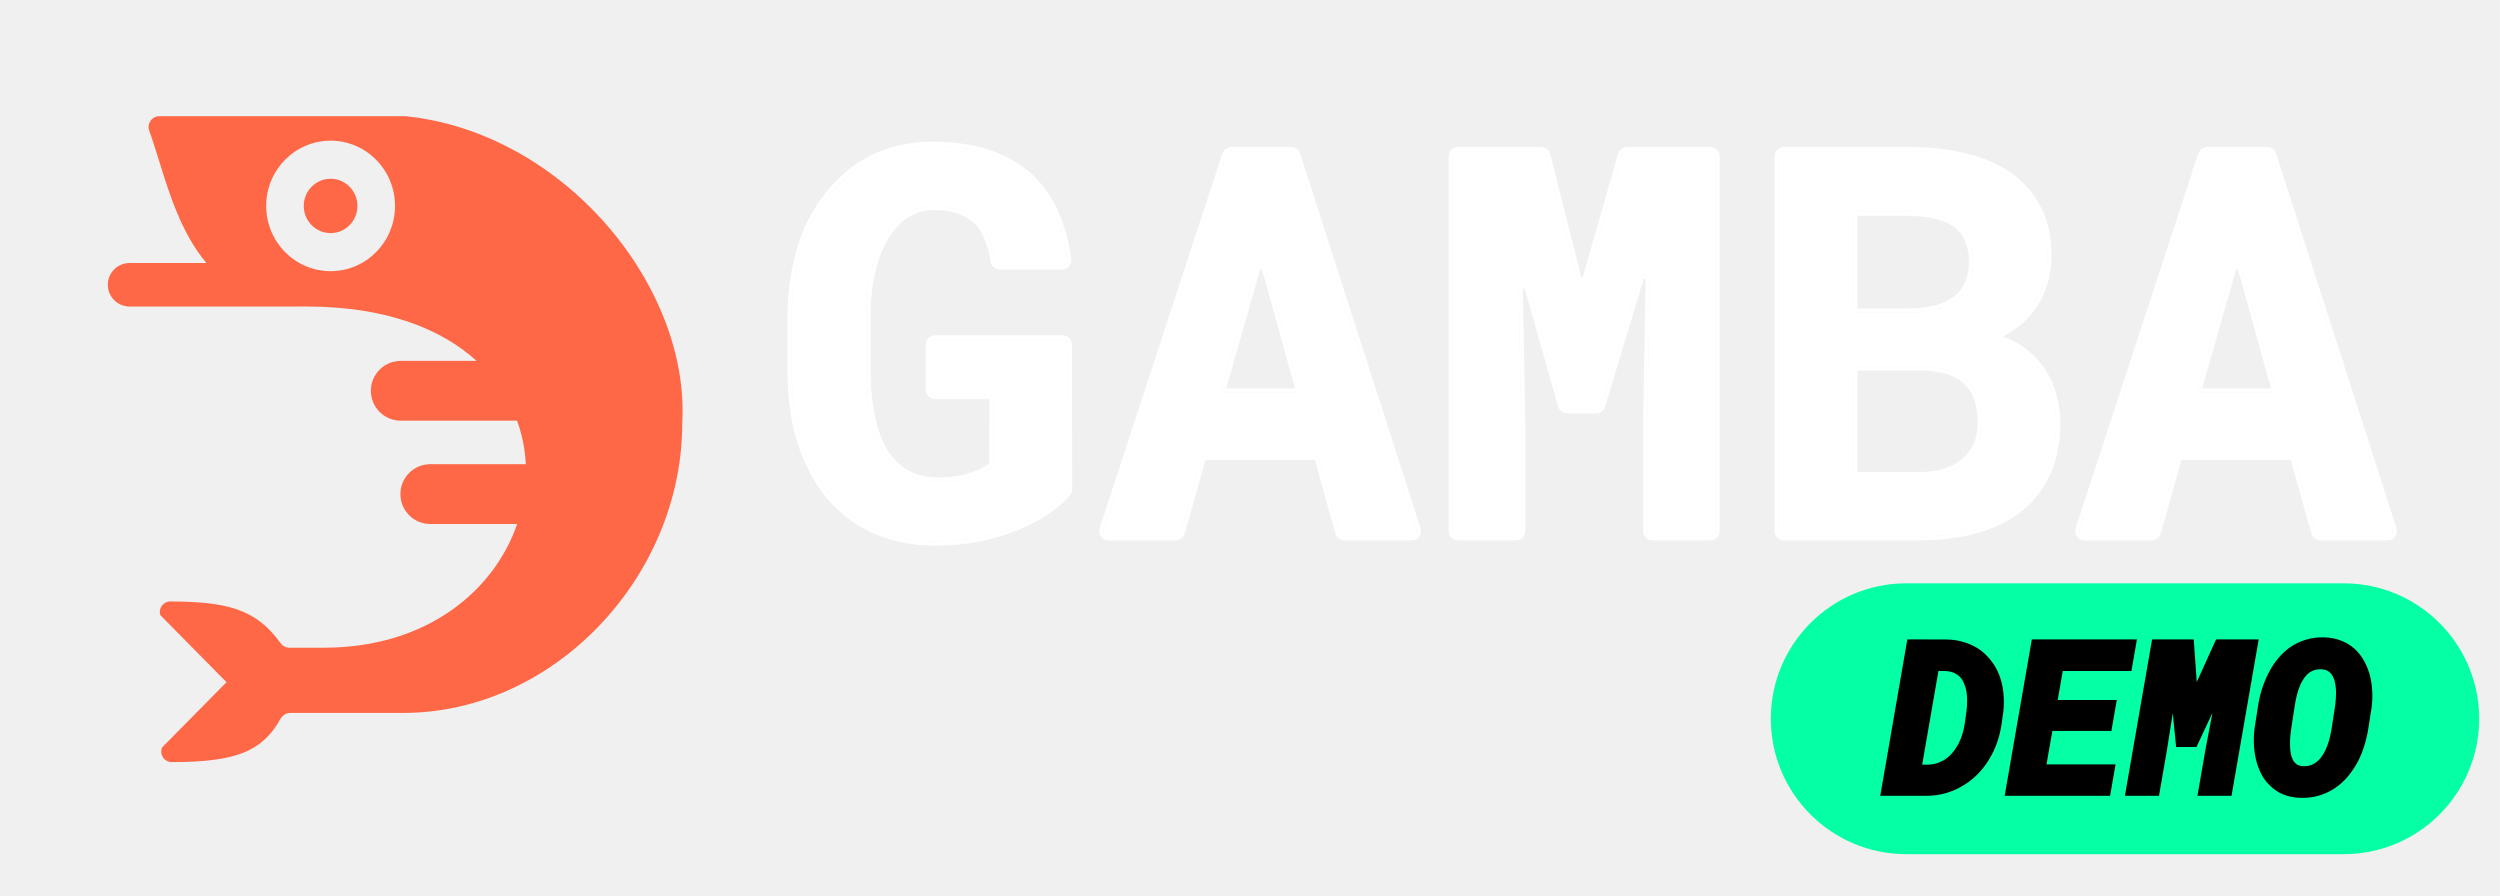
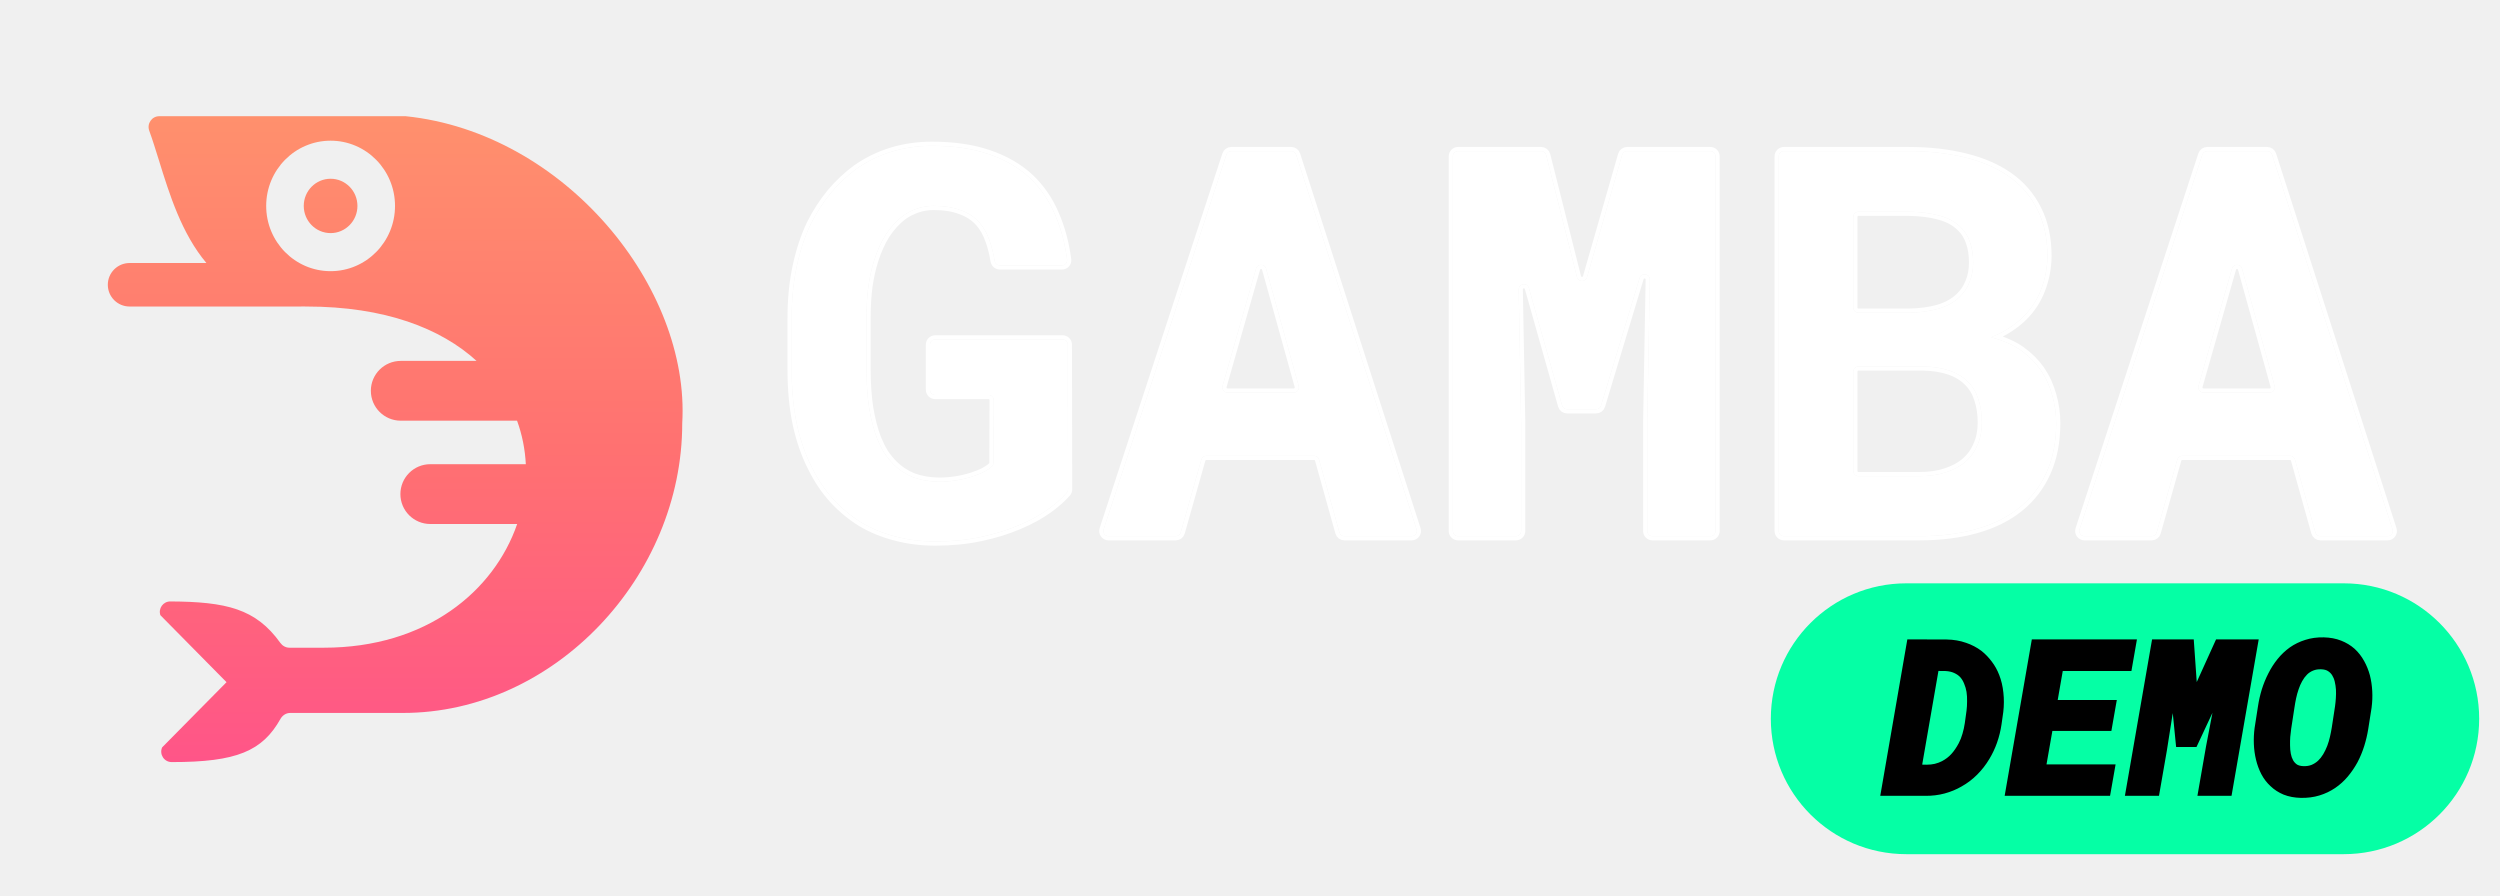
<svg xmlns="http://www.w3.org/2000/svg" width="120" height="43" viewBox="0 0 120 43" fill="none">
-   <path fill-rule="evenodd" clip-rule="evenodd" d="M32.747 20.324C32.747 27.675 26.605 34.221 19.348 34.221H13.931C13.737 34.221 13.56 34.334 13.464 34.505C12.595 36.049 11.371 36.583 8.239 36.58C7.879 36.58 7.637 36.209 7.782 35.875L10.873 32.745L7.698 29.529C7.588 29.202 7.834 28.867 8.176 28.869C10.858 28.884 12.279 29.214 13.456 30.859C13.558 31 13.718 31.09 13.891 31.09H15.547C20.473 31.09 23.715 28.373 24.824 25.152H20.654C19.861 25.152 19.219 24.509 19.219 23.717C19.219 22.924 19.861 22.281 20.654 22.281H25.239C25.203 21.572 25.065 20.869 24.819 20.193H19.237C18.444 20.193 17.801 19.551 17.801 18.758C17.801 17.965 18.444 17.323 19.237 17.323H22.875C21.157 15.759 18.471 14.713 14.709 14.713C14.642 14.713 14.575 14.712 14.508 14.71C14.485 14.712 14.462 14.713 14.438 14.713H6.219C5.643 14.713 5.175 14.245 5.175 13.669C5.175 13.092 5.643 12.625 6.219 12.625H9.908C8.721 11.216 8.134 9.326 7.632 7.707C7.473 7.195 7.322 6.709 7.164 6.275C7.04 5.937 7.288 5.578 7.644 5.578H19.476C27.112 6.369 33.136 13.788 32.747 20.324ZM18.961 9.884C18.961 11.614 17.577 13.016 15.869 13.016C14.161 13.016 12.777 11.614 12.777 9.884C12.777 8.155 14.161 6.753 15.869 6.753C17.577 6.753 18.961 8.155 18.961 9.884ZM15.869 11.189C16.58 11.189 17.157 10.605 17.157 9.884C17.157 9.164 16.58 8.58 15.869 8.58C15.157 8.58 14.58 9.164 14.58 9.884C14.58 10.605 15.157 11.189 15.869 11.189Z" fill="#FF6847" />
+   <path fill-rule="evenodd" clip-rule="evenodd" d="M32.747 20.324C32.747 27.675 26.605 34.221 19.348 34.221H13.931C13.737 34.221 13.56 34.334 13.464 34.505C12.595 36.049 11.371 36.583 8.239 36.58C7.879 36.58 7.637 36.209 7.782 35.875L10.873 32.745L7.698 29.529C7.588 29.202 7.834 28.867 8.176 28.869C10.858 28.884 12.279 29.214 13.456 30.859C13.558 31 13.718 31.09 13.891 31.09H15.547C20.473 31.09 23.715 28.373 24.824 25.152H20.654C19.861 25.152 19.219 24.509 19.219 23.717C19.219 22.924 19.861 22.281 20.654 22.281H25.239C25.203 21.572 25.065 20.869 24.819 20.193H19.237C18.444 20.193 17.801 19.551 17.801 18.758C17.801 17.965 18.444 17.323 19.237 17.323H22.875C21.157 15.759 18.471 14.713 14.709 14.713C14.642 14.713 14.575 14.712 14.508 14.71C14.485 14.712 14.462 14.713 14.438 14.713H6.219C5.643 14.713 5.175 14.245 5.175 13.669C5.175 13.092 5.643 12.625 6.219 12.625H9.908C8.721 11.216 8.134 9.326 7.632 7.707C7.473 7.195 7.322 6.709 7.164 6.275C7.04 5.937 7.288 5.578 7.644 5.578H19.476C27.112 6.369 33.136 13.788 32.747 20.324ZM18.961 9.884C18.961 11.614 17.577 13.016 15.869 13.016C14.161 13.016 12.777 11.614 12.777 9.884C12.777 8.155 14.161 6.753 15.869 6.753C17.577 6.753 18.961 8.155 18.961 9.884ZM15.869 11.189C16.58 11.189 17.157 10.605 17.157 9.884C17.157 9.164 16.58 8.58 15.869 8.58C15.157 8.58 14.58 9.164 14.58 9.884C14.58 10.605 15.157 11.189 15.869 11.189Z" fill="url(#paint0_linear_569_162)" />
  <mask id="path-2-outside-1_569_162" maskUnits="userSpaceOnUse" x="37" y="6" width="79" height="21" fill="black">
    <rect fill="white" x="37" y="6" width="79" height="21" />
    <path d="M51.266 23.491C51.267 23.549 51.247 23.605 51.209 23.648C50.986 23.906 50.693 24.166 50.327 24.431C49.929 24.718 49.46 24.977 48.918 25.205C48.368 25.442 47.754 25.633 47.077 25.776C46.4 25.92 45.672 25.992 44.894 25.992C44.217 25.992 43.578 25.912 42.977 25.751C42.384 25.599 41.838 25.374 41.339 25.078C40.848 24.773 40.399 24.401 39.993 23.961C39.595 23.521 39.257 23.017 38.977 22.45C38.656 21.824 38.41 21.117 38.241 20.33C38.08 19.543 38 18.688 38 17.766V15.252C38 14.372 38.08 13.555 38.241 12.802C38.402 12.04 38.63 11.35 38.927 10.732C39.206 10.182 39.528 9.687 39.892 9.247C40.264 8.807 40.67 8.426 41.11 8.104C41.627 7.741 42.19 7.465 42.799 7.279C43.408 7.093 44.051 7 44.728 7C45.77 7 46.675 7.131 47.445 7.394C48.224 7.656 48.88 8.033 49.413 8.523C49.946 9.023 50.361 9.628 50.657 10.339C50.93 10.976 51.118 11.683 51.221 12.463C51.241 12.61 51.125 12.738 50.976 12.738H47.995C47.869 12.738 47.764 12.645 47.743 12.521C47.685 12.161 47.602 11.835 47.496 11.545C47.378 11.198 47.213 10.906 47.001 10.669C46.764 10.407 46.464 10.212 46.1 10.085C45.744 9.95 45.317 9.882 44.817 9.882C44.547 9.882 44.284 9.924 44.03 10.009C43.776 10.093 43.539 10.216 43.319 10.377C43.032 10.597 42.769 10.885 42.532 11.24C42.304 11.596 42.113 12.015 41.961 12.497C41.842 12.87 41.749 13.284 41.682 13.741C41.622 14.198 41.593 14.693 41.593 15.227V17.766C41.593 18.434 41.635 19.044 41.72 19.594C41.813 20.144 41.94 20.631 42.101 21.054C42.202 21.299 42.316 21.528 42.443 21.739C42.579 21.942 42.727 22.124 42.888 22.285C43.158 22.556 43.472 22.763 43.827 22.907C44.191 23.043 44.602 23.115 45.059 23.123C45.338 23.123 45.613 23.102 45.884 23.06C46.155 23.017 46.408 22.958 46.645 22.882C46.883 22.806 47.09 22.721 47.268 22.628C47.416 22.547 47.535 22.463 47.624 22.377C47.666 22.336 47.687 22.278 47.687 22.22L47.698 19.21C47.699 19.072 47.587 18.959 47.448 18.959H44.89C44.752 18.959 44.64 18.847 44.64 18.709V16.543C44.64 16.405 44.752 16.293 44.89 16.293H51.004C51.142 16.293 51.254 16.405 51.254 16.543L51.266 23.491Z" />
    <path d="M63.315 22.062C63.285 21.954 63.186 21.879 63.074 21.879H57.905C57.793 21.879 57.695 21.953 57.664 22.061L56.675 25.556C56.645 25.664 56.547 25.738 56.435 25.738H53.211C53.041 25.738 52.921 25.572 52.974 25.41L58.865 7.426C58.899 7.323 58.995 7.254 59.103 7.254H61.977C62.086 7.254 62.182 7.324 62.215 7.427L67.996 25.412C68.047 25.573 67.927 25.738 67.758 25.738H64.532C64.42 25.738 64.322 25.664 64.292 25.556L63.315 22.062ZM58.683 18.526C58.637 18.686 58.757 18.845 58.923 18.845H62.097C62.262 18.845 62.382 18.687 62.338 18.528L60.772 12.895C60.704 12.652 60.36 12.651 60.291 12.893L58.683 18.526Z" />
    <path d="M73.974 7.254C74.089 7.254 74.189 7.332 74.217 7.443L75.694 13.299C75.757 13.547 76.106 13.552 76.177 13.307L77.862 7.435C77.893 7.328 77.991 7.254 78.102 7.254H82.095C82.233 7.254 82.345 7.366 82.345 7.504V25.488C82.345 25.626 82.233 25.738 82.095 25.738H79.319C79.181 25.738 79.069 25.626 79.069 25.488V20.267L79.19 13.422C79.195 13.132 78.785 13.067 78.701 13.345L76.851 19.467C76.819 19.572 76.722 19.645 76.611 19.645H75.221C75.109 19.645 75.011 19.57 74.981 19.462L73.387 13.825C73.308 13.543 72.891 13.604 72.897 13.898L73.014 20.267V25.488C73.014 25.626 72.902 25.738 72.764 25.738H69.988C69.85 25.738 69.738 25.626 69.738 25.488V7.504C69.738 7.366 69.85 7.254 69.988 7.254H73.974Z" />
    <path d="M85.629 25.738C85.491 25.738 85.379 25.626 85.379 25.488V7.504C85.379 7.366 85.491 7.254 85.629 7.254H91.587C92.594 7.254 93.508 7.355 94.329 7.559C95.159 7.762 95.865 8.071 96.449 8.485C97.033 8.9 97.482 9.425 97.795 10.06C98.117 10.694 98.277 11.443 98.277 12.307C98.269 12.865 98.167 13.394 97.973 13.894C97.787 14.384 97.507 14.816 97.135 15.188C96.932 15.392 96.699 15.578 96.436 15.747C96.184 15.915 95.903 16.058 95.592 16.177C95.588 16.178 95.586 16.181 95.586 16.185C95.586 16.189 95.589 16.192 95.592 16.193C96.199 16.362 96.679 16.577 97.033 16.839C97.397 17.101 97.702 17.406 97.947 17.753C98.201 18.125 98.387 18.532 98.506 18.972C98.633 19.403 98.696 19.852 98.696 20.317C98.696 21.206 98.544 21.989 98.239 22.666C97.935 23.343 97.499 23.91 96.932 24.367C96.365 24.824 95.675 25.167 94.862 25.395C94.05 25.624 93.136 25.738 92.12 25.738H85.629ZM89.209 17.588C89.071 17.588 88.959 17.7 88.959 17.838V22.606C88.959 22.744 89.071 22.856 89.209 22.856H92.133C92.598 22.856 93.013 22.797 93.377 22.679C93.749 22.56 94.058 22.399 94.304 22.196C94.575 21.968 94.778 21.693 94.913 21.371C95.057 21.049 95.129 20.69 95.129 20.292C95.129 19.877 95.074 19.505 94.964 19.175C94.862 18.845 94.697 18.565 94.469 18.337C94.24 18.1 93.944 17.918 93.58 17.791C93.216 17.664 92.784 17.596 92.285 17.588H89.209ZM88.959 14.761C88.959 14.899 89.071 15.011 89.209 15.011H91.612C92.154 15.002 92.632 14.939 93.047 14.82C93.462 14.693 93.796 14.507 94.05 14.262C94.261 14.067 94.422 13.83 94.532 13.551C94.651 13.271 94.71 12.954 94.71 12.599C94.71 12.226 94.659 11.9 94.558 11.621C94.465 11.342 94.321 11.109 94.126 10.923C93.872 10.661 93.529 10.47 93.098 10.352C92.674 10.233 92.175 10.17 91.6 10.161H89.209C89.071 10.161 88.959 10.273 88.959 10.411V14.761Z" />
    <path d="M110.16 22.062C110.13 21.954 110.032 21.879 109.92 21.879H104.751C104.639 21.879 104.541 21.953 104.51 22.061L103.521 25.556C103.491 25.664 103.393 25.738 103.281 25.738H100.057C99.887 25.738 99.766 25.572 99.819 25.41L105.711 7.426C105.745 7.323 105.841 7.254 105.949 7.254H108.823C108.931 7.254 109.027 7.324 109.061 7.427L114.841 25.412C114.893 25.573 114.773 25.738 114.603 25.738H111.378C111.266 25.738 111.168 25.664 111.137 25.556L110.16 22.062ZM105.528 18.526C105.483 18.686 105.603 18.845 105.769 18.845H108.943C109.108 18.845 109.228 18.687 109.183 18.528L107.618 12.895C107.55 12.652 107.206 12.651 107.136 12.893L105.528 18.526Z" />
  </mask>
  <path d="M51.266 23.491C51.267 23.549 51.247 23.605 51.209 23.648C50.986 23.906 50.693 24.166 50.327 24.431C49.929 24.718 49.46 24.977 48.918 25.205C48.368 25.442 47.754 25.633 47.077 25.776C46.4 25.92 45.672 25.992 44.894 25.992C44.217 25.992 43.578 25.912 42.977 25.751C42.384 25.599 41.838 25.374 41.339 25.078C40.848 24.773 40.399 24.401 39.993 23.961C39.595 23.521 39.257 23.017 38.977 22.45C38.656 21.824 38.41 21.117 38.241 20.33C38.08 19.543 38 18.688 38 17.766V15.252C38 14.372 38.08 13.555 38.241 12.802C38.402 12.04 38.63 11.35 38.927 10.732C39.206 10.182 39.528 9.687 39.892 9.247C40.264 8.807 40.67 8.426 41.11 8.104C41.627 7.741 42.19 7.465 42.799 7.279C43.408 7.093 44.051 7 44.728 7C45.77 7 46.675 7.131 47.445 7.394C48.224 7.656 48.88 8.033 49.413 8.523C49.946 9.023 50.361 9.628 50.657 10.339C50.93 10.976 51.118 11.683 51.221 12.463C51.241 12.61 51.125 12.738 50.976 12.738H47.995C47.869 12.738 47.764 12.645 47.743 12.521C47.685 12.161 47.602 11.835 47.496 11.545C47.378 11.198 47.213 10.906 47.001 10.669C46.764 10.407 46.464 10.212 46.1 10.085C45.744 9.95 45.317 9.882 44.817 9.882C44.547 9.882 44.284 9.924 44.03 10.009C43.776 10.093 43.539 10.216 43.319 10.377C43.032 10.597 42.769 10.885 42.532 11.24C42.304 11.596 42.113 12.015 41.961 12.497C41.842 12.87 41.749 13.284 41.682 13.741C41.622 14.198 41.593 14.693 41.593 15.227V17.766C41.593 18.434 41.635 19.044 41.72 19.594C41.813 20.144 41.94 20.631 42.101 21.054C42.202 21.299 42.316 21.528 42.443 21.739C42.579 21.942 42.727 22.124 42.888 22.285C43.158 22.556 43.472 22.763 43.827 22.907C44.191 23.043 44.602 23.115 45.059 23.123C45.338 23.123 45.613 23.102 45.884 23.06C46.155 23.017 46.408 22.958 46.645 22.882C46.883 22.806 47.09 22.721 47.268 22.628C47.416 22.547 47.535 22.463 47.624 22.377C47.666 22.336 47.687 22.278 47.687 22.22L47.698 19.21C47.699 19.072 47.587 18.959 47.448 18.959H44.89C44.752 18.959 44.64 18.847 44.64 18.709V16.543C44.64 16.405 44.752 16.293 44.89 16.293H51.004C51.142 16.293 51.254 16.405 51.254 16.543L51.266 23.491Z" fill="white" />
  <path d="M63.315 22.062C63.285 21.954 63.186 21.879 63.074 21.879H57.905C57.793 21.879 57.695 21.953 57.664 22.061L56.675 25.556C56.645 25.664 56.547 25.738 56.435 25.738H53.211C53.041 25.738 52.921 25.572 52.974 25.41L58.865 7.426C58.899 7.323 58.995 7.254 59.103 7.254H61.977C62.086 7.254 62.182 7.324 62.215 7.427L67.996 25.412C68.047 25.573 67.927 25.738 67.758 25.738H64.532C64.42 25.738 64.322 25.664 64.292 25.556L63.315 22.062ZM58.683 18.526C58.637 18.686 58.757 18.845 58.923 18.845H62.097C62.262 18.845 62.382 18.687 62.338 18.528L60.772 12.895C60.704 12.652 60.36 12.651 60.291 12.893L58.683 18.526Z" fill="white" />
  <path d="M73.974 7.254C74.089 7.254 74.189 7.332 74.217 7.443L75.694 13.299C75.757 13.547 76.106 13.552 76.177 13.307L77.862 7.435C77.893 7.328 77.991 7.254 78.102 7.254H82.095C82.233 7.254 82.345 7.366 82.345 7.504V25.488C82.345 25.626 82.233 25.738 82.095 25.738H79.319C79.181 25.738 79.069 25.626 79.069 25.488V20.267L79.19 13.422C79.195 13.132 78.785 13.067 78.701 13.345L76.851 19.467C76.819 19.572 76.722 19.645 76.611 19.645H75.221C75.109 19.645 75.011 19.57 74.981 19.462L73.387 13.825C73.308 13.543 72.891 13.604 72.897 13.898L73.014 20.267V25.488C73.014 25.626 72.902 25.738 72.764 25.738H69.988C69.85 25.738 69.738 25.626 69.738 25.488V7.504C69.738 7.366 69.85 7.254 69.988 7.254H73.974Z" fill="white" />
  <path d="M85.629 25.738C85.491 25.738 85.379 25.626 85.379 25.488V7.504C85.379 7.366 85.491 7.254 85.629 7.254H91.587C92.594 7.254 93.508 7.355 94.329 7.559C95.159 7.762 95.865 8.071 96.449 8.485C97.033 8.9 97.482 9.425 97.795 10.06C98.117 10.694 98.277 11.443 98.277 12.307C98.269 12.865 98.167 13.394 97.973 13.894C97.787 14.384 97.507 14.816 97.135 15.188C96.932 15.392 96.699 15.578 96.436 15.747C96.184 15.915 95.903 16.058 95.592 16.177C95.588 16.178 95.586 16.181 95.586 16.185C95.586 16.189 95.589 16.192 95.592 16.193C96.199 16.362 96.679 16.577 97.033 16.839C97.397 17.101 97.702 17.406 97.947 17.753C98.201 18.125 98.387 18.532 98.506 18.972C98.633 19.403 98.696 19.852 98.696 20.317C98.696 21.206 98.544 21.989 98.239 22.666C97.935 23.343 97.499 23.91 96.932 24.367C96.365 24.824 95.675 25.167 94.862 25.395C94.05 25.624 93.136 25.738 92.12 25.738H85.629ZM89.209 17.588C89.071 17.588 88.959 17.7 88.959 17.838V22.606C88.959 22.744 89.071 22.856 89.209 22.856H92.133C92.598 22.856 93.013 22.797 93.377 22.679C93.749 22.56 94.058 22.399 94.304 22.196C94.575 21.968 94.778 21.693 94.913 21.371C95.057 21.049 95.129 20.69 95.129 20.292C95.129 19.877 95.074 19.505 94.964 19.175C94.862 18.845 94.697 18.565 94.469 18.337C94.24 18.1 93.944 17.918 93.58 17.791C93.216 17.664 92.784 17.596 92.285 17.588H89.209ZM88.959 14.761C88.959 14.899 89.071 15.011 89.209 15.011H91.612C92.154 15.002 92.632 14.939 93.047 14.82C93.462 14.693 93.796 14.507 94.05 14.262C94.261 14.067 94.422 13.83 94.532 13.551C94.651 13.271 94.71 12.954 94.71 12.599C94.71 12.226 94.659 11.9 94.558 11.621C94.465 11.342 94.321 11.109 94.126 10.923C93.872 10.661 93.529 10.47 93.098 10.352C92.674 10.233 92.175 10.17 91.6 10.161H89.209C89.071 10.161 88.959 10.273 88.959 10.411V14.761Z" fill="white" />
  <path d="M110.16 22.062C110.13 21.954 110.032 21.879 109.92 21.879H104.751C104.639 21.879 104.541 21.953 104.51 22.061L103.521 25.556C103.491 25.664 103.393 25.738 103.281 25.738H100.057C99.887 25.738 99.766 25.572 99.819 25.41L105.711 7.426C105.745 7.323 105.841 7.254 105.949 7.254H108.823C108.931 7.254 109.027 7.324 109.061 7.427L114.841 25.412C114.893 25.573 114.773 25.738 114.603 25.738H111.378C111.266 25.738 111.168 25.664 111.137 25.556L110.16 22.062ZM105.528 18.526C105.483 18.686 105.603 18.845 105.769 18.845H108.943C109.108 18.845 109.228 18.687 109.183 18.528L107.618 12.895C107.55 12.652 107.206 12.651 107.136 12.893L105.528 18.526Z" fill="white" />
  <path d="M51.266 23.491C51.267 23.549 51.247 23.605 51.209 23.648C50.986 23.906 50.693 24.166 50.327 24.431C49.929 24.718 49.46 24.977 48.918 25.205C48.368 25.442 47.754 25.633 47.077 25.776C46.4 25.92 45.672 25.992 44.894 25.992C44.217 25.992 43.578 25.912 42.977 25.751C42.384 25.599 41.838 25.374 41.339 25.078C40.848 24.773 40.399 24.401 39.993 23.961C39.595 23.521 39.257 23.017 38.977 22.45C38.656 21.824 38.41 21.117 38.241 20.33C38.08 19.543 38 18.688 38 17.766V15.252C38 14.372 38.08 13.555 38.241 12.802C38.402 12.04 38.63 11.35 38.927 10.732C39.206 10.182 39.528 9.687 39.892 9.247C40.264 8.807 40.67 8.426 41.11 8.104C41.627 7.741 42.19 7.465 42.799 7.279C43.408 7.093 44.051 7 44.728 7C45.77 7 46.675 7.131 47.445 7.394C48.224 7.656 48.88 8.033 49.413 8.523C49.946 9.023 50.361 9.628 50.657 10.339C50.93 10.976 51.118 11.683 51.221 12.463C51.241 12.61 51.125 12.738 50.976 12.738H47.995C47.869 12.738 47.764 12.645 47.743 12.521C47.685 12.161 47.602 11.835 47.496 11.545C47.378 11.198 47.213 10.906 47.001 10.669C46.764 10.407 46.464 10.212 46.1 10.085C45.744 9.95 45.317 9.882 44.817 9.882C44.547 9.882 44.284 9.924 44.03 10.009C43.776 10.093 43.539 10.216 43.319 10.377C43.032 10.597 42.769 10.885 42.532 11.24C42.304 11.596 42.113 12.015 41.961 12.497C41.842 12.87 41.749 13.284 41.682 13.741C41.622 14.198 41.593 14.693 41.593 15.227V17.766C41.593 18.434 41.635 19.044 41.72 19.594C41.813 20.144 41.94 20.631 42.101 21.054C42.202 21.299 42.316 21.528 42.443 21.739C42.579 21.942 42.727 22.124 42.888 22.285C43.158 22.556 43.472 22.763 43.827 22.907C44.191 23.043 44.602 23.115 45.059 23.123C45.338 23.123 45.613 23.102 45.884 23.06C46.155 23.017 46.408 22.958 46.645 22.882C46.883 22.806 47.09 22.721 47.268 22.628C47.416 22.547 47.535 22.463 47.624 22.377C47.666 22.336 47.687 22.278 47.687 22.22L47.698 19.21C47.699 19.072 47.587 18.959 47.448 18.959H44.89C44.752 18.959 44.64 18.847 44.64 18.709V16.543C44.64 16.405 44.752 16.293 44.89 16.293H51.004C51.142 16.293 51.254 16.405 51.254 16.543L51.266 23.491Z" stroke="white" stroke-width="0.4" mask="url(#path-2-outside-1_569_162)" />
  <path d="M63.315 22.062C63.285 21.954 63.186 21.879 63.074 21.879H57.905C57.793 21.879 57.695 21.953 57.664 22.061L56.675 25.556C56.645 25.664 56.547 25.738 56.435 25.738H53.211C53.041 25.738 52.921 25.572 52.974 25.41L58.865 7.426C58.899 7.323 58.995 7.254 59.103 7.254H61.977C62.086 7.254 62.182 7.324 62.215 7.427L67.996 25.412C68.047 25.573 67.927 25.738 67.758 25.738H64.532C64.42 25.738 64.322 25.664 64.292 25.556L63.315 22.062ZM58.683 18.526C58.637 18.686 58.757 18.845 58.923 18.845H62.097C62.262 18.845 62.382 18.687 62.338 18.528L60.772 12.895C60.704 12.652 60.36 12.651 60.291 12.893L58.683 18.526Z" stroke="white" stroke-width="0.4" mask="url(#path-2-outside-1_569_162)" />
  <path d="M73.974 7.254C74.089 7.254 74.189 7.332 74.217 7.443L75.694 13.299C75.757 13.547 76.106 13.552 76.177 13.307L77.862 7.435C77.893 7.328 77.991 7.254 78.102 7.254H82.095C82.233 7.254 82.345 7.366 82.345 7.504V25.488C82.345 25.626 82.233 25.738 82.095 25.738H79.319C79.181 25.738 79.069 25.626 79.069 25.488V20.267L79.19 13.422C79.195 13.132 78.785 13.067 78.701 13.345L76.851 19.467C76.819 19.572 76.722 19.645 76.611 19.645H75.221C75.109 19.645 75.011 19.57 74.981 19.462L73.387 13.825C73.308 13.543 72.891 13.604 72.897 13.898L73.014 20.267V25.488C73.014 25.626 72.902 25.738 72.764 25.738H69.988C69.85 25.738 69.738 25.626 69.738 25.488V7.504C69.738 7.366 69.85 7.254 69.988 7.254H73.974Z" stroke="white" stroke-width="0.4" mask="url(#path-2-outside-1_569_162)" />
  <path d="M85.629 25.738C85.491 25.738 85.379 25.626 85.379 25.488V7.504C85.379 7.366 85.491 7.254 85.629 7.254H91.587C92.594 7.254 93.508 7.355 94.329 7.559C95.159 7.762 95.865 8.071 96.449 8.485C97.033 8.9 97.482 9.425 97.795 10.06C98.117 10.694 98.277 11.443 98.277 12.307C98.269 12.865 98.167 13.394 97.973 13.894C97.787 14.384 97.507 14.816 97.135 15.188C96.932 15.392 96.699 15.578 96.436 15.747C96.184 15.915 95.903 16.058 95.592 16.177C95.588 16.178 95.586 16.181 95.586 16.185C95.586 16.189 95.589 16.192 95.592 16.193C96.199 16.362 96.679 16.577 97.033 16.839C97.397 17.101 97.702 17.406 97.947 17.753C98.201 18.125 98.387 18.532 98.506 18.972C98.633 19.403 98.696 19.852 98.696 20.317C98.696 21.206 98.544 21.989 98.239 22.666C97.935 23.343 97.499 23.91 96.932 24.367C96.365 24.824 95.675 25.167 94.862 25.395C94.05 25.624 93.136 25.738 92.12 25.738H85.629ZM89.209 17.588C89.071 17.588 88.959 17.7 88.959 17.838V22.606C88.959 22.744 89.071 22.856 89.209 22.856H92.133C92.598 22.856 93.013 22.797 93.377 22.679C93.749 22.56 94.058 22.399 94.304 22.196C94.575 21.968 94.778 21.693 94.913 21.371C95.057 21.049 95.129 20.69 95.129 20.292C95.129 19.877 95.074 19.505 94.964 19.175C94.862 18.845 94.697 18.565 94.469 18.337C94.24 18.1 93.944 17.918 93.58 17.791C93.216 17.664 92.784 17.596 92.285 17.588H89.209ZM88.959 14.761C88.959 14.899 89.071 15.011 89.209 15.011H91.612C92.154 15.002 92.632 14.939 93.047 14.82C93.462 14.693 93.796 14.507 94.05 14.262C94.261 14.067 94.422 13.83 94.532 13.551C94.651 13.271 94.71 12.954 94.71 12.599C94.71 12.226 94.659 11.9 94.558 11.621C94.465 11.342 94.321 11.109 94.126 10.923C93.872 10.661 93.529 10.47 93.098 10.352C92.674 10.233 92.175 10.17 91.6 10.161H89.209C89.071 10.161 88.959 10.273 88.959 10.411V14.761Z" stroke="white" stroke-width="0.4" mask="url(#path-2-outside-1_569_162)" />
  <path d="M110.16 22.062C110.13 21.954 110.032 21.879 109.92 21.879H104.751C104.639 21.879 104.541 21.953 104.51 22.061L103.521 25.556C103.491 25.664 103.393 25.738 103.281 25.738H100.057C99.887 25.738 99.766 25.572 99.819 25.41L105.711 7.426C105.745 7.323 105.841 7.254 105.949 7.254H108.823C108.931 7.254 109.027 7.324 109.061 7.427L114.841 25.412C114.893 25.573 114.773 25.738 114.603 25.738H111.378C111.266 25.738 111.168 25.664 111.137 25.556L110.16 22.062ZM105.528 18.526C105.483 18.686 105.603 18.845 105.769 18.845H108.943C109.108 18.845 109.228 18.687 109.183 18.528L107.618 12.895C107.55 12.652 107.206 12.651 107.136 12.893L105.528 18.526Z" stroke="white" stroke-width="0.4" mask="url(#path-2-outside-1_569_162)" />
  <rect x="85" y="28" width="34" height="13" rx="6.5" fill="#05FFA5" />
  <path d="M90.49 38L91.72 30.891L93.439 30.895C93.754 30.902 94.041 30.951 94.298 31.042C94.559 31.13 94.79 31.25 94.992 31.403C95.161 31.54 95.312 31.698 95.446 31.877C95.582 32.056 95.691 32.251 95.773 32.463C95.87 32.71 95.934 32.979 95.963 33.269C95.996 33.555 95.994 33.851 95.958 34.157L95.875 34.743C95.833 35.03 95.765 35.308 95.67 35.578C95.576 35.845 95.459 36.094 95.319 36.325C95.162 36.589 94.977 36.828 94.762 37.043C94.55 37.255 94.316 37.432 94.059 37.575C93.825 37.712 93.569 37.818 93.292 37.893C93.016 37.967 92.723 38.003 92.413 38H90.49ZM92.877 32.004L92.028 36.897L92.472 36.906C92.632 36.906 92.781 36.89 92.921 36.857C93.064 36.822 93.195 36.773 93.312 36.711C93.504 36.61 93.67 36.483 93.81 36.33C93.95 36.177 94.078 35.99 94.196 35.769C94.277 35.616 94.342 35.451 94.391 35.275C94.443 35.1 94.482 34.922 94.508 34.743L94.591 34.143C94.611 33.986 94.62 33.827 94.62 33.664C94.624 33.498 94.614 33.337 94.591 33.181C94.565 33.024 94.523 32.878 94.464 32.741C94.409 32.601 94.334 32.477 94.24 32.37C94.142 32.266 94.023 32.183 93.883 32.121C93.743 32.056 93.577 32.019 93.385 32.009L92.877 32.004ZM101.178 34.885H98.346L97.994 36.892H101.31L101.115 38H96.461L97.697 30.891H102.335L102.14 32.009H98.844L98.531 33.801H101.368L101.178 34.885ZM105.114 30.891L105.299 33.542L106.5 30.891H108.18L106.945 38H105.714L106.09 35.842L106.696 32.678L105.304 35.656H104.635L104.337 32.653L103.82 35.949L103.463 38H102.233L103.468 30.891H105.114ZM113.478 34.963C113.436 35.227 113.374 35.489 113.292 35.749C113.211 36.009 113.108 36.257 112.985 36.491C112.858 36.726 112.71 36.944 112.54 37.145C112.374 37.344 112.186 37.515 111.974 37.658C111.762 37.801 111.53 37.912 111.276 37.99C111.022 38.068 110.745 38.104 110.446 38.098C110.162 38.091 109.91 38.044 109.689 37.956C109.471 37.865 109.282 37.743 109.122 37.59C108.96 37.44 108.826 37.266 108.722 37.067C108.618 36.866 108.538 36.649 108.483 36.418C108.427 36.19 108.395 35.953 108.385 35.705C108.375 35.458 108.387 35.212 108.419 34.968L108.58 33.933C108.619 33.672 108.678 33.413 108.756 33.156C108.838 32.896 108.938 32.648 109.059 32.414C109.176 32.18 109.316 31.962 109.479 31.76C109.642 31.558 109.825 31.384 110.031 31.237C110.236 31.094 110.464 30.983 110.714 30.905C110.965 30.824 111.238 30.787 111.534 30.793C111.821 30.799 112.075 30.847 112.296 30.935C112.521 31.023 112.718 31.141 112.887 31.291C113.053 31.444 113.191 31.621 113.302 31.823C113.413 32.022 113.499 32.235 113.561 32.463C113.619 32.694 113.655 32.935 113.668 33.185C113.681 33.436 113.672 33.685 113.639 33.933L113.478 34.963ZM112.282 33.918C112.298 33.797 112.311 33.666 112.321 33.523C112.33 33.379 112.332 33.234 112.325 33.088C112.316 32.945 112.295 32.805 112.262 32.668C112.229 32.531 112.179 32.409 112.111 32.302C112.042 32.194 111.953 32.106 111.842 32.038C111.731 31.97 111.593 31.932 111.427 31.926C111.248 31.919 111.09 31.945 110.953 32.004C110.817 32.059 110.698 32.137 110.597 32.238C110.493 32.342 110.403 32.463 110.328 32.6C110.254 32.733 110.192 32.875 110.143 33.024C110.091 33.174 110.048 33.327 110.016 33.483C109.983 33.636 109.957 33.783 109.938 33.923L109.777 34.973C109.76 35.087 109.746 35.214 109.733 35.353C109.723 35.493 109.72 35.637 109.723 35.783C109.723 35.93 109.736 36.073 109.762 36.213C109.788 36.353 109.832 36.478 109.894 36.589C109.956 36.7 110.039 36.791 110.143 36.862C110.25 36.931 110.387 36.968 110.553 36.975C110.729 36.981 110.887 36.957 111.027 36.901C111.167 36.843 111.292 36.763 111.403 36.662C111.51 36.561 111.604 36.442 111.686 36.306C111.767 36.169 111.837 36.024 111.896 35.871C111.951 35.721 111.997 35.568 112.033 35.412C112.068 35.256 112.098 35.108 112.12 34.968L112.282 33.918Z" fill="black" />
  <path d="M90.49 38L90.293 37.966L90.252 38.2H90.49V38ZM91.72 30.891L91.721 30.691L91.552 30.69L91.523 30.857L91.72 30.891ZM93.439 30.895L93.443 30.695L93.439 30.695L93.439 30.895ZM94.298 31.042L94.231 31.23L94.234 31.232L94.298 31.042ZM94.992 31.403L95.117 31.248L95.112 31.244L94.992 31.403ZM95.446 31.877L95.285 31.997L95.287 31.998L95.446 31.877ZM95.773 32.463L95.586 32.535L95.587 32.536L95.773 32.463ZM95.963 33.269L95.764 33.289L95.764 33.291L95.963 33.269ZM95.958 34.157L96.156 34.185L96.157 34.181L95.958 34.157ZM95.875 34.743L96.073 34.772L96.073 34.771L95.875 34.743ZM95.67 35.578L95.859 35.645L95.859 35.644L95.67 35.578ZM95.319 36.325L95.148 36.222L95.147 36.223L95.319 36.325ZM94.059 37.575L93.962 37.4L93.958 37.402L94.059 37.575ZM92.413 38L92.415 37.8H92.413V38ZM92.877 32.004L92.879 31.804L92.709 31.802L92.68 31.97L92.877 32.004ZM92.028 36.897L91.831 36.862L91.791 37.091L92.023 37.096L92.028 36.897ZM92.472 36.906L92.468 37.106H92.472V36.906ZM92.921 36.857L92.966 37.052L92.97 37.051L92.921 36.857ZM93.312 36.711L93.219 36.534L93.219 36.534L93.312 36.711ZM94.196 35.769L94.019 35.675L94.019 35.675L94.196 35.769ZM94.391 35.275L94.199 35.219L94.198 35.222L94.391 35.275ZM94.508 34.743L94.706 34.772L94.706 34.77L94.508 34.743ZM94.591 34.143L94.789 34.17L94.79 34.167L94.591 34.143ZM94.62 33.664L94.42 33.66V33.664H94.62ZM94.591 33.181L94.789 33.152L94.788 33.148L94.591 33.181ZM94.464 32.741L94.278 32.815L94.28 32.82L94.464 32.741ZM94.24 32.37L94.39 32.238L94.385 32.233L94.24 32.37ZM93.883 32.121L93.799 32.303L93.802 32.304L93.883 32.121ZM93.385 32.009L93.395 31.809L93.387 31.809L93.385 32.009ZM90.687 38.034L91.917 30.925L91.523 30.857L90.293 37.966L90.687 38.034ZM91.719 31.091L93.438 31.096L93.439 30.695L91.721 30.691L91.719 31.091ZM93.435 31.096C93.732 31.102 93.997 31.148 94.231 31.23L94.365 30.854C94.085 30.754 93.777 30.702 93.443 30.696L93.435 31.096ZM94.234 31.232C94.476 31.313 94.688 31.424 94.871 31.563L95.112 31.244C94.892 31.077 94.641 30.947 94.362 30.852L94.234 31.232ZM94.866 31.559C95.022 31.685 95.162 31.831 95.285 31.997L95.606 31.757C95.463 31.565 95.3 31.395 95.117 31.248L94.866 31.559ZM95.287 31.998C95.412 32.162 95.511 32.341 95.586 32.535L95.959 32.391C95.871 32.162 95.753 31.95 95.605 31.756L95.287 31.998ZM95.587 32.536C95.677 32.765 95.737 33.016 95.764 33.289L96.162 33.248C96.131 32.942 96.064 32.656 95.959 32.389L95.587 32.536ZM95.764 33.291C95.795 33.561 95.794 33.842 95.76 34.134L96.157 34.181C96.194 33.86 96.196 33.549 96.162 33.246L95.764 33.291ZM95.76 34.129L95.677 34.715L96.073 34.771L96.156 34.185L95.76 34.129ZM95.677 34.714C95.637 34.988 95.572 35.254 95.481 35.512L95.859 35.644C95.958 35.362 96.029 35.071 96.073 34.772L95.677 34.714ZM95.482 35.511C95.392 35.766 95.28 36.003 95.148 36.222L95.49 36.429C95.637 36.185 95.76 35.924 95.859 35.645L95.482 35.511ZM95.147 36.223C94.999 36.473 94.823 36.699 94.621 36.901L94.903 37.184C95.13 36.958 95.326 36.705 95.491 36.427L95.147 36.223ZM94.621 36.901C94.422 37.1 94.202 37.266 93.962 37.401L94.156 37.75C94.43 37.597 94.679 37.409 94.903 37.184L94.621 36.901ZM93.958 37.402C93.74 37.53 93.501 37.629 93.24 37.7L93.344 38.086C93.637 38.006 93.909 37.894 94.16 37.748L93.958 37.402ZM93.24 37.7C92.982 37.769 92.708 37.803 92.415 37.8L92.411 38.2C92.737 38.203 93.049 38.166 93.344 38.086L93.24 37.7ZM92.413 37.8H90.49V38.2H92.413V37.8ZM92.68 31.97L91.831 36.862L92.225 36.931L93.074 32.038L92.68 31.97ZM92.023 37.096L92.468 37.106L92.476 36.706L92.032 36.697L92.023 37.096ZM92.472 37.106C92.645 37.106 92.81 37.089 92.966 37.052L92.876 36.663C92.752 36.691 92.618 36.706 92.472 36.706V37.106ZM92.97 37.051C93.127 37.012 93.272 36.958 93.405 36.888L93.219 36.534C93.117 36.588 93.002 36.631 92.873 36.663L92.97 37.051ZM93.405 36.888C93.616 36.777 93.801 36.636 93.957 36.465L93.662 36.195C93.539 36.33 93.391 36.443 93.219 36.534L93.405 36.888ZM93.957 36.465C94.111 36.297 94.249 36.096 94.372 35.862L94.019 35.675C93.908 35.884 93.789 36.057 93.662 36.195L93.957 36.465ZM94.372 35.862C94.461 35.696 94.531 35.518 94.584 35.329L94.198 35.222C94.153 35.384 94.093 35.535 94.019 35.675L94.372 35.862ZM94.583 35.332C94.637 35.147 94.679 34.961 94.706 34.772L94.31 34.714C94.285 34.884 94.249 35.052 94.199 35.219L94.583 35.332ZM94.706 34.77L94.789 34.17L94.393 34.115L94.31 34.716L94.706 34.77ZM94.79 34.167C94.81 34.003 94.82 33.835 94.82 33.664H94.42C94.42 33.819 94.411 33.97 94.393 34.118L94.79 34.167ZM94.82 33.668C94.824 33.492 94.814 33.319 94.789 33.152L94.393 33.209C94.414 33.354 94.424 33.505 94.42 33.66L94.82 33.668ZM94.788 33.148C94.76 32.977 94.713 32.815 94.648 32.662L94.28 32.82C94.332 32.941 94.37 33.072 94.394 33.214L94.788 33.148ZM94.65 32.668C94.587 32.507 94.5 32.364 94.39 32.238L94.089 32.502C94.168 32.591 94.231 32.695 94.278 32.815L94.65 32.668ZM94.385 32.233C94.268 32.108 94.127 32.01 93.964 31.938L93.802 32.304C93.919 32.356 94.016 32.424 94.094 32.507L94.385 32.233ZM93.968 31.94C93.799 31.861 93.607 31.82 93.395 31.809L93.375 32.209C93.547 32.217 93.687 32.251 93.799 32.302L93.968 31.94ZM93.387 31.809L92.879 31.804L92.875 32.204L93.383 32.209L93.387 31.809ZM101.178 34.885V35.085H101.346L101.375 34.919L101.178 34.885ZM98.346 34.885V34.685H98.178L98.149 34.85L98.346 34.885ZM97.994 36.892L97.797 36.857L97.756 37.092H97.994V36.892ZM101.31 36.892L101.507 36.926L101.548 36.692H101.31V36.892ZM101.115 38V38.2H101.282L101.312 38.035L101.115 38ZM96.461 38L96.264 37.966L96.224 38.2H96.461V38ZM97.697 30.891V30.691H97.528L97.499 30.856L97.697 30.891ZM102.335 30.891L102.532 30.925L102.573 30.691H102.335V30.891ZM102.14 32.009V32.209H102.308L102.337 32.043L102.14 32.009ZM98.844 32.009V31.809H98.676L98.647 31.974L98.844 32.009ZM98.531 33.801L98.335 33.766L98.294 34.001H98.531V33.801ZM101.368 33.801L101.565 33.835L101.607 33.601H101.368V33.801ZM101.178 34.685H98.346V35.085H101.178V34.685ZM98.149 34.85L97.797 36.857L98.191 36.926L98.543 34.919L98.149 34.85ZM97.994 37.092H101.31V36.692H97.994V37.092ZM101.113 36.857L100.918 37.965L101.312 38.035L101.507 36.926L101.113 36.857ZM101.115 37.8H96.461V38.2H101.115V37.8ZM96.658 38.034L97.894 30.925L97.499 30.856L96.264 37.966L96.658 38.034ZM97.697 31.091H102.335V30.691H97.697V31.091ZM102.138 30.856L101.943 31.974L102.337 32.043L102.532 30.925L102.138 30.856ZM102.14 31.809H98.844V32.209H102.14V31.809ZM98.647 31.974L98.335 33.766L98.729 33.835L99.041 32.043L98.647 31.974ZM98.531 34.001H101.368V33.601H98.531V34.001ZM101.171 33.766L100.981 34.85L101.375 34.919L101.565 33.835L101.171 33.766ZM105.114 30.891L105.313 30.877L105.3 30.691H105.114V30.891ZM105.299 33.542L105.1 33.556L105.481 33.624L105.299 33.542ZM106.5 30.891V30.691H106.371L106.318 30.808L106.5 30.891ZM108.18 30.891L108.377 30.925L108.418 30.691H108.18V30.891ZM106.945 38V38.2H107.113L107.142 38.034L106.945 38ZM105.714 38L105.517 37.966L105.476 38.2H105.714V38ZM106.09 35.842L105.894 35.804L105.893 35.807L106.09 35.842ZM106.696 32.678L106.892 32.715L106.514 32.593L106.696 32.678ZM105.304 35.656V35.856H105.431L105.485 35.741L105.304 35.656ZM104.635 35.656L104.436 35.676L104.454 35.856H104.635V35.656ZM104.337 32.653L104.536 32.634L104.14 32.622L104.337 32.653ZM103.82 35.949L104.017 35.983L104.017 35.98L103.82 35.949ZM103.463 38V38.2H103.631L103.66 38.034L103.463 38ZM102.233 38L102.036 37.966L101.995 38.2H102.233V38ZM103.468 30.891V30.691H103.3L103.271 30.856L103.468 30.891ZM104.914 30.905L105.1 33.556L105.499 33.528L105.313 30.877L104.914 30.905ZM105.481 33.624L106.682 30.973L106.318 30.808L105.117 33.459L105.481 33.624ZM106.5 31.091H108.18V30.691H106.5V31.091ZM107.983 30.856L106.748 37.966L107.142 38.034L108.377 30.925L107.983 30.856ZM106.945 37.8H105.714V38.2H106.945V37.8ZM105.911 38.034L106.287 35.876L105.893 35.807L105.517 37.966L105.911 38.034ZM106.287 35.879L106.892 32.715L106.499 32.64L105.894 35.804L106.287 35.879ZM106.514 32.593L105.123 35.572L105.485 35.741L106.877 32.762L106.514 32.593ZM105.304 35.456H104.635V35.856H105.304V35.456ZM104.834 35.636L104.536 32.634L104.138 32.673L104.436 35.676L104.834 35.636ZM104.14 32.622L103.622 35.918L104.017 35.98L104.535 32.684L104.14 32.622ZM103.623 35.915L103.266 37.966L103.66 38.034L104.017 35.983L103.623 35.915ZM103.463 37.8H102.233V38.2H103.463V37.8ZM102.43 38.034L103.665 30.925L103.271 30.856L102.036 37.966L102.43 38.034ZM103.468 31.091H105.114V30.691H103.468V31.091ZM113.478 34.963L113.675 34.995L113.675 34.994L113.478 34.963ZM112.985 36.491L113.161 36.587L113.162 36.585L112.985 36.491ZM112.54 37.145L112.387 37.017L112.387 37.017L112.54 37.145ZM111.974 37.658L111.862 37.493L111.974 37.658ZM110.446 38.098L110.441 38.298L110.441 38.298L110.446 38.098ZM109.689 37.956L109.612 38.141L109.615 38.142L109.689 37.956ZM109.122 37.59L109.261 37.446L109.258 37.443L109.122 37.59ZM108.722 37.067L108.544 37.159L108.545 37.16L108.722 37.067ZM108.483 36.418L108.677 36.371L108.677 36.371L108.483 36.418ZM108.419 34.968L108.222 34.937L108.221 34.941L108.419 34.968ZM108.58 33.933L108.778 33.963L108.778 33.962L108.58 33.933ZM108.756 33.156L108.565 33.097L108.565 33.098L108.756 33.156ZM109.059 32.414L109.237 32.505L109.238 32.504L109.059 32.414ZM110.031 31.237L109.916 31.073L109.914 31.075L110.031 31.237ZM110.714 30.905L110.774 31.096L110.776 31.096L110.714 30.905ZM111.534 30.793L111.539 30.593L111.539 30.593L111.534 30.793ZM112.296 30.935L112.222 31.12L112.223 31.121L112.296 30.935ZM112.887 31.291L113.023 31.144L113.02 31.141L112.887 31.291ZM113.302 31.823L113.127 31.919L113.127 31.921L113.302 31.823ZM113.561 32.463L113.755 32.414L113.754 32.41L113.561 32.463ZM113.639 33.933L113.837 33.964L113.837 33.959L113.639 33.933ZM112.282 33.918L112.479 33.948L112.48 33.945L112.282 33.918ZM112.325 33.088L112.525 33.079L112.525 33.074L112.325 33.088ZM111.427 31.926L111.435 31.726L111.434 31.726L111.427 31.926ZM110.953 32.004L111.028 32.189L111.032 32.188L110.953 32.004ZM110.597 32.238L110.738 32.38L110.597 32.238ZM110.328 32.6L110.503 32.697L110.504 32.696L110.328 32.6ZM110.143 33.024L110.332 33.09L110.333 33.086L110.143 33.024ZM110.016 33.483L110.212 33.525L110.212 33.524L110.016 33.483ZM109.938 33.923L110.135 33.953L110.136 33.95L109.938 33.923ZM109.777 34.973L109.579 34.942L109.579 34.944L109.777 34.973ZM109.733 35.353L109.534 35.335L109.533 35.34L109.733 35.353ZM109.723 35.783H109.923L109.923 35.779L109.723 35.783ZM110.143 36.862L110.029 37.027L110.035 37.031L110.143 36.862ZM110.553 36.975L110.545 37.175L110.546 37.175L110.553 36.975ZM111.027 36.901L111.1 37.087L111.104 37.086L111.027 36.901ZM111.403 36.662L111.537 36.81L111.54 36.808L111.403 36.662ZM111.896 35.871L112.083 35.943L112.083 35.94L111.896 35.871ZM112.12 34.968L112.318 35L112.318 34.998L112.12 34.968ZM113.28 34.931C113.24 35.185 113.18 35.438 113.101 35.689L113.483 35.809C113.567 35.539 113.631 35.268 113.675 34.995L113.28 34.931ZM113.101 35.689C113.024 35.938 112.926 36.175 112.808 36.398L113.162 36.585C113.291 36.339 113.398 36.08 113.483 35.809L113.101 35.689ZM112.809 36.396C112.688 36.619 112.548 36.826 112.387 37.017L112.694 37.274C112.872 37.062 113.027 36.833 113.161 36.587L112.809 36.396ZM112.387 37.017C112.233 37.202 112.058 37.36 111.862 37.493L112.086 37.824C112.313 37.67 112.516 37.486 112.694 37.274L112.387 37.017ZM111.862 37.493C111.667 37.624 111.453 37.727 111.217 37.799L111.335 38.181C111.607 38.098 111.857 37.979 112.086 37.824L111.862 37.493ZM111.217 37.799C110.986 37.87 110.731 37.904 110.45 37.898L110.441 38.298C110.759 38.304 111.058 38.267 111.335 38.181L111.217 37.799ZM110.45 37.898C110.186 37.892 109.958 37.848 109.763 37.77L109.615 38.142C109.862 38.24 110.138 38.291 110.441 38.298L110.45 37.898ZM109.766 37.772C109.569 37.689 109.401 37.58 109.261 37.446L108.984 37.734C109.162 37.905 109.372 38.041 109.612 38.141L109.766 37.772ZM109.258 37.443C109.112 37.309 108.993 37.153 108.899 36.974L108.545 37.16C108.66 37.379 108.807 37.572 108.987 37.737L109.258 37.443ZM108.9 36.976C108.803 36.789 108.729 36.588 108.677 36.371L108.288 36.465C108.347 36.711 108.432 36.942 108.544 37.159L108.9 36.976ZM108.677 36.371C108.625 36.157 108.594 35.932 108.585 35.697L108.185 35.713C108.195 35.973 108.23 36.224 108.288 36.465L108.677 36.371ZM108.585 35.697C108.576 35.461 108.586 35.227 108.617 34.994L108.221 34.941C108.187 35.197 108.175 35.454 108.185 35.713L108.585 35.697ZM108.617 34.998L108.778 33.963L108.383 33.902L108.222 34.937L108.617 34.998ZM108.778 33.962C108.816 33.712 108.872 33.462 108.948 33.214L108.565 33.098C108.484 33.364 108.423 33.633 108.383 33.903L108.778 33.962ZM108.947 33.216C109.025 32.966 109.122 32.729 109.237 32.505L108.881 32.323C108.755 32.568 108.65 32.826 108.565 33.097L108.947 33.216ZM109.238 32.504C109.349 32.282 109.481 32.076 109.634 31.885L109.323 31.634C109.151 31.847 109.004 32.078 108.88 32.325L109.238 32.504ZM109.634 31.885C109.786 31.697 109.957 31.536 110.147 31.4L109.914 31.075C109.694 31.232 109.497 31.419 109.323 31.634L109.634 31.885ZM110.145 31.401C110.333 31.27 110.542 31.169 110.774 31.096L110.655 30.714C110.385 30.798 110.139 30.918 109.916 31.073L110.145 31.401ZM110.776 31.096C111.003 31.022 111.254 30.987 111.53 30.993L111.539 30.593C111.223 30.586 110.927 30.626 110.652 30.715L110.776 31.096ZM111.53 30.993C111.797 30.999 112.027 31.043 112.222 31.12L112.37 30.749C112.123 30.651 111.845 30.6 111.539 30.593L111.53 30.993ZM112.223 31.121C112.428 31.201 112.604 31.308 112.754 31.441L113.02 31.141C112.832 30.975 112.614 30.844 112.369 30.748L112.223 31.121ZM112.751 31.438C112.901 31.576 113.026 31.736 113.127 31.919L113.477 31.727C113.357 31.507 113.205 31.312 113.023 31.144L112.751 31.438ZM113.127 31.921C113.23 32.104 113.31 32.303 113.368 32.515L113.754 32.41C113.688 32.168 113.596 31.939 113.477 31.726L113.127 31.921ZM113.367 32.512C113.422 32.73 113.456 32.958 113.469 33.196L113.868 33.175C113.854 32.912 113.817 32.658 113.755 32.414L113.367 32.512ZM113.469 33.196C113.481 33.434 113.472 33.671 113.441 33.907L113.837 33.959C113.871 33.699 113.882 33.438 113.868 33.175L113.469 33.196ZM113.441 33.902L113.28 34.932L113.675 34.994L113.837 33.964L113.441 33.902ZM112.48 33.945C112.497 33.819 112.51 33.683 112.52 33.536L112.121 33.509C112.112 33.648 112.099 33.776 112.083 33.891L112.48 33.945ZM112.52 33.536C112.53 33.385 112.532 33.233 112.525 33.079L112.126 33.097C112.132 33.236 112.13 33.373 112.121 33.509L112.52 33.536ZM112.525 33.074C112.515 32.92 112.492 32.769 112.457 32.622L112.067 32.714C112.097 32.84 112.117 32.969 112.126 33.102L112.525 33.074ZM112.457 32.622C112.419 32.465 112.361 32.322 112.279 32.194L111.942 32.409C111.997 32.496 112.04 32.597 112.067 32.714L112.457 32.622ZM112.279 32.194C112.194 32.061 112.083 31.952 111.947 31.868L111.737 32.208C111.823 32.261 111.89 32.328 111.942 32.409L112.279 32.194ZM111.947 31.868C111.8 31.777 111.626 31.733 111.435 31.726L111.419 32.126C111.56 32.131 111.663 32.162 111.737 32.208L111.947 31.868ZM111.434 31.726C111.232 31.718 111.043 31.748 110.875 31.82L111.032 32.188C111.137 32.143 111.264 32.12 111.42 32.126L111.434 31.726ZM110.878 31.819C110.718 31.884 110.576 31.976 110.456 32.097L110.738 32.38C110.82 32.298 110.916 32.235 111.028 32.189L110.878 31.819ZM110.456 32.097C110.337 32.215 110.236 32.351 110.153 32.504L110.504 32.696C110.57 32.575 110.648 32.47 110.738 32.38L110.456 32.097ZM110.154 32.502C110.073 32.647 110.005 32.801 109.953 32.962L110.333 33.086C110.378 32.949 110.435 32.819 110.503 32.697L110.154 32.502ZM109.954 32.959C109.899 33.117 109.854 33.278 109.82 33.443L110.212 33.524C110.243 33.376 110.283 33.232 110.332 33.09L109.954 32.959ZM109.82 33.442C109.787 33.599 109.76 33.75 109.74 33.895L110.136 33.95C110.155 33.816 110.18 33.674 110.212 33.525L109.82 33.442ZM109.74 33.892L109.579 34.942L109.974 35.003L110.135 33.953L109.74 33.892ZM109.579 34.944C109.562 35.062 109.547 35.192 109.534 35.335L109.932 35.372C109.945 35.235 109.959 35.111 109.975 35.001L109.579 34.944ZM109.533 35.34C109.523 35.486 109.52 35.635 109.523 35.788L109.923 35.779C109.92 35.638 109.923 35.501 109.932 35.367L109.533 35.34ZM109.523 35.783C109.523 35.942 109.537 36.097 109.565 36.249L109.959 36.176C109.935 36.049 109.923 35.918 109.923 35.783H109.523ZM109.565 36.249C109.595 36.408 109.646 36.555 109.719 36.686L110.068 36.491C110.018 36.402 109.981 36.297 109.959 36.176L109.565 36.249ZM109.719 36.686C109.796 36.824 109.9 36.938 110.03 37.027L110.256 36.697C110.177 36.643 110.115 36.575 110.068 36.491L109.719 36.686ZM110.035 37.031C110.181 37.123 110.354 37.167 110.545 37.175L110.561 36.775C110.42 36.769 110.32 36.738 110.25 36.694L110.035 37.031ZM110.546 37.175C110.744 37.182 110.931 37.154 111.1 37.087L110.953 36.715C110.843 36.759 110.713 36.78 110.56 36.775L110.546 37.175ZM111.104 37.086C111.265 37.019 111.41 36.926 111.537 36.81L111.268 36.514C111.174 36.6 111.069 36.667 110.949 36.717L111.104 37.086ZM111.54 36.808C111.662 36.693 111.768 36.559 111.858 36.408L111.514 36.203C111.441 36.325 111.358 36.429 111.266 36.516L111.54 36.808ZM111.858 36.408C111.945 36.261 112.02 36.106 112.083 35.943L111.709 35.8C111.654 35.942 111.589 36.077 111.514 36.203L111.858 36.408ZM112.083 35.94C112.142 35.783 112.19 35.621 112.227 35.457L111.838 35.367C111.804 35.515 111.761 35.66 111.708 35.802L112.083 35.94ZM112.227 35.457C112.264 35.297 112.294 35.145 112.318 35L111.923 34.936C111.901 35.071 111.873 35.215 111.838 35.367L112.227 35.457ZM112.318 34.998L112.479 33.948L112.084 33.888L111.923 34.937L112.318 34.998Z" fill="black" />
+   <defs>
+     <linearGradient id="paint0_linear_569_162" x1="18.97" y1="5.578" x2="18.97" y2="36.58" gradientUnits="userSpaceOnUse">
+       <stop stop-color="#FF906D" />
+       <stop offset="0.516" stop-color="#FF7171" />
+       <stop offset="1" stop-color="#FF5588" />
+     </linearGradient>
+   </defs>
</svg>
